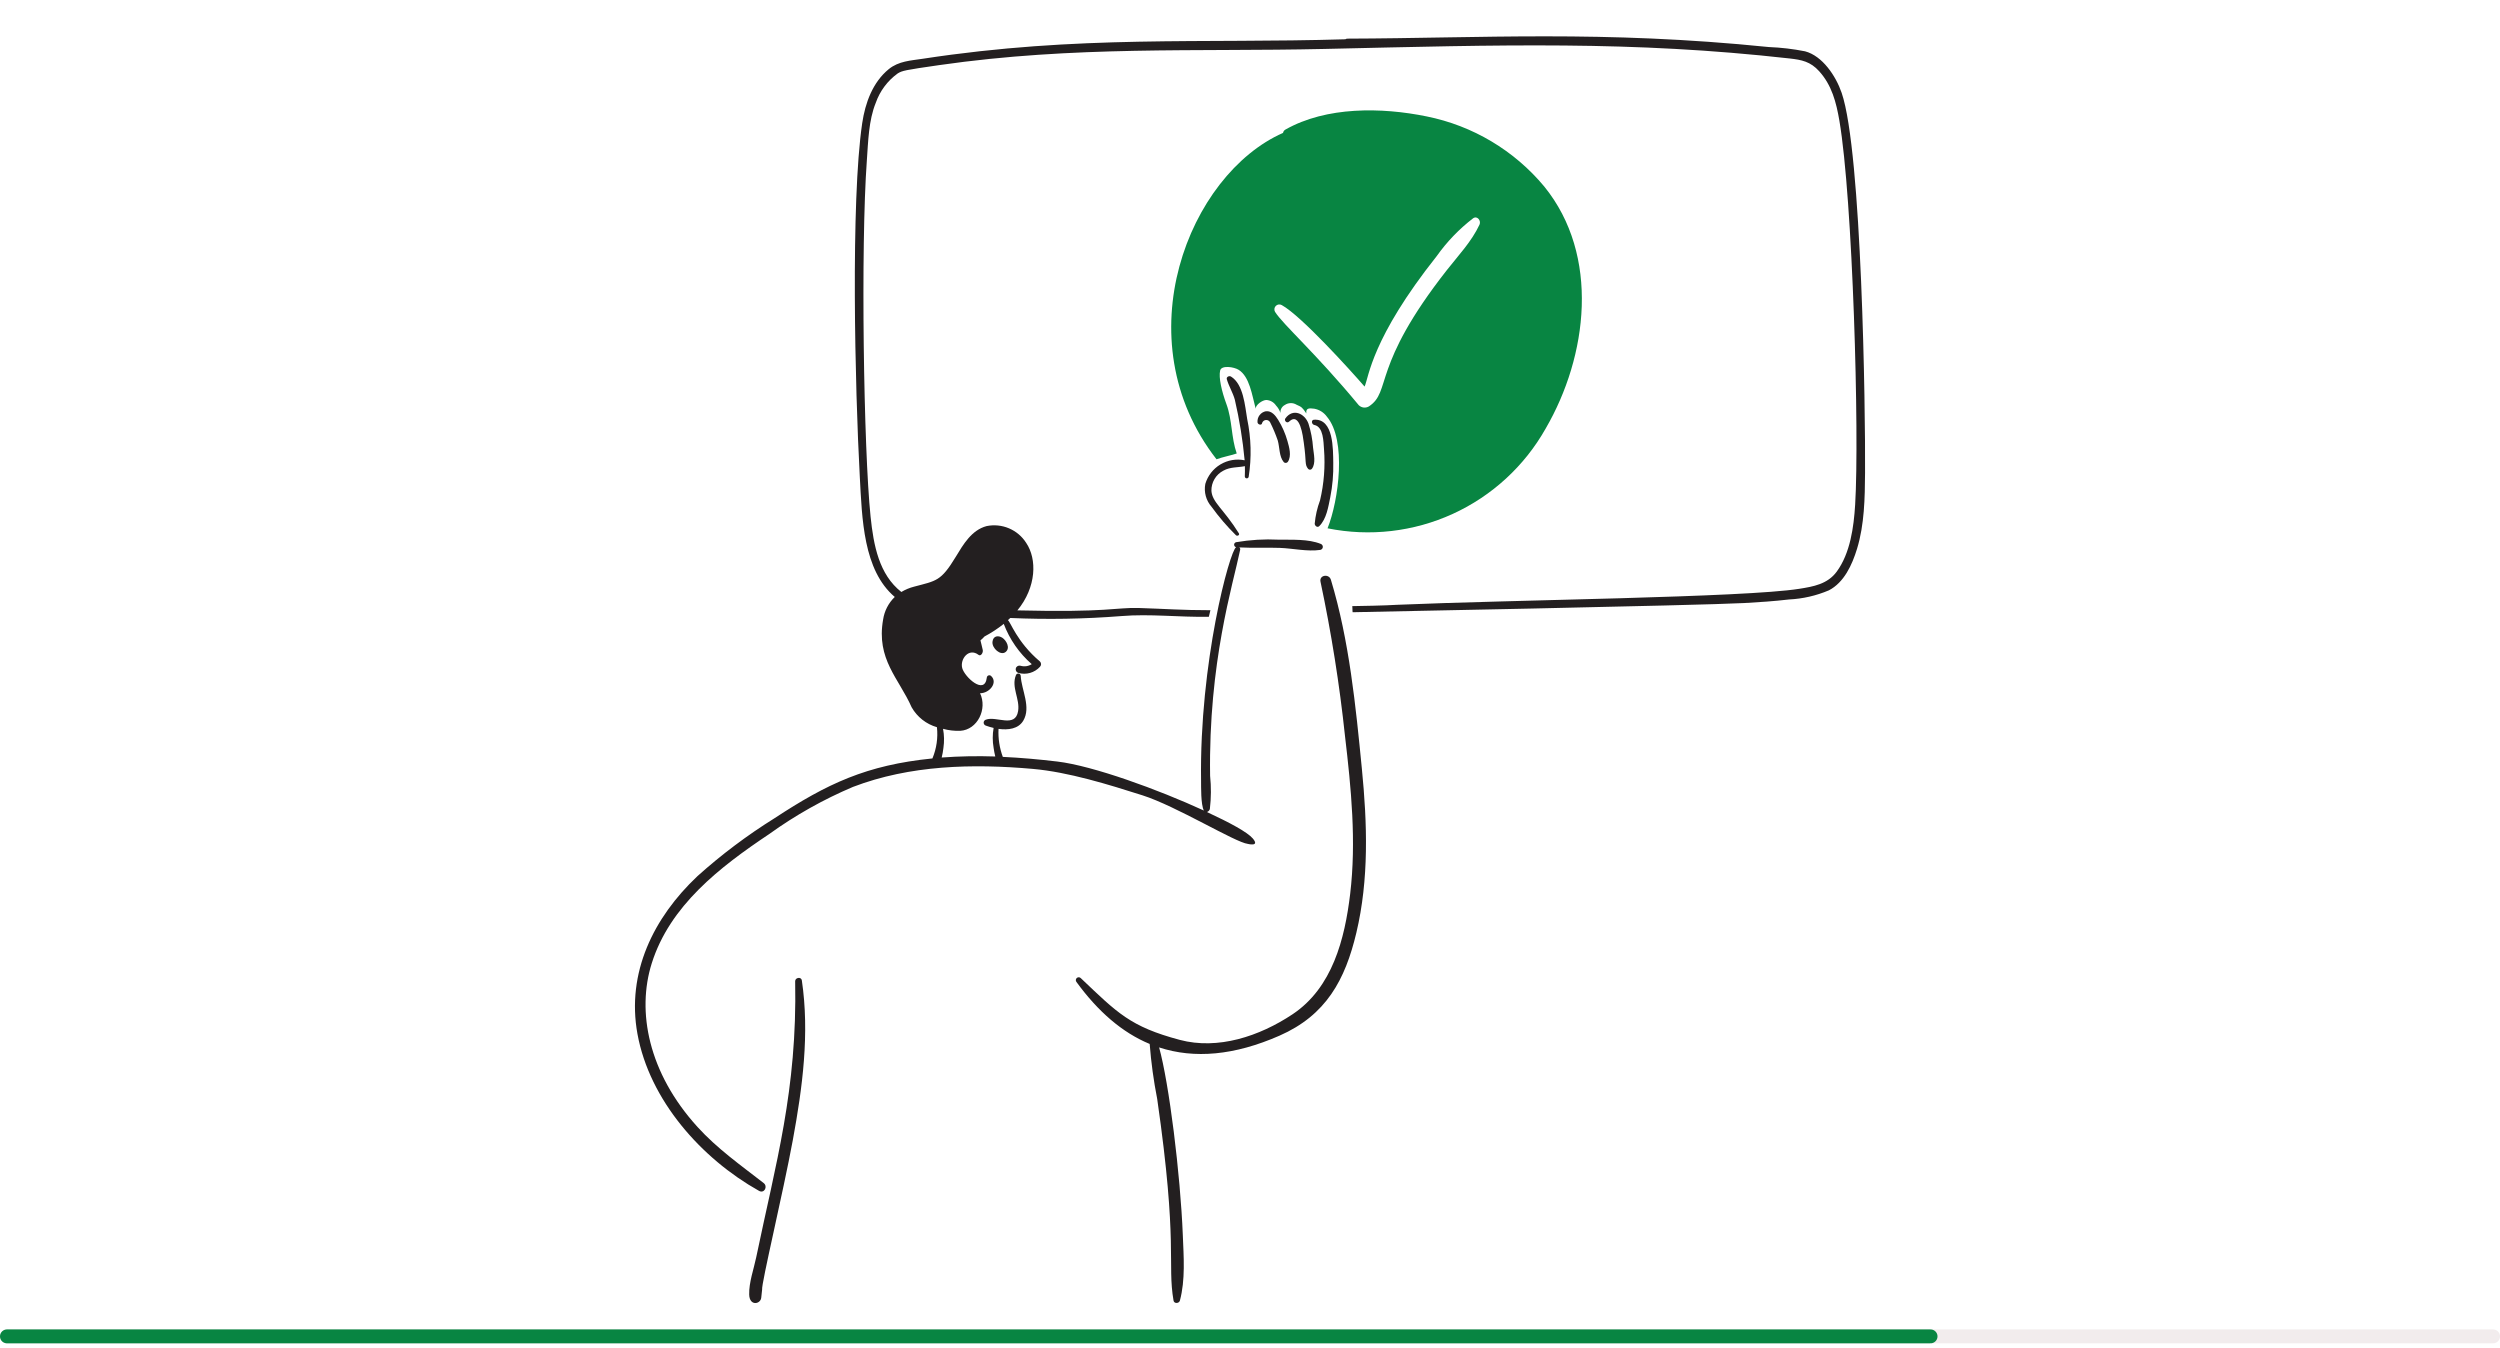
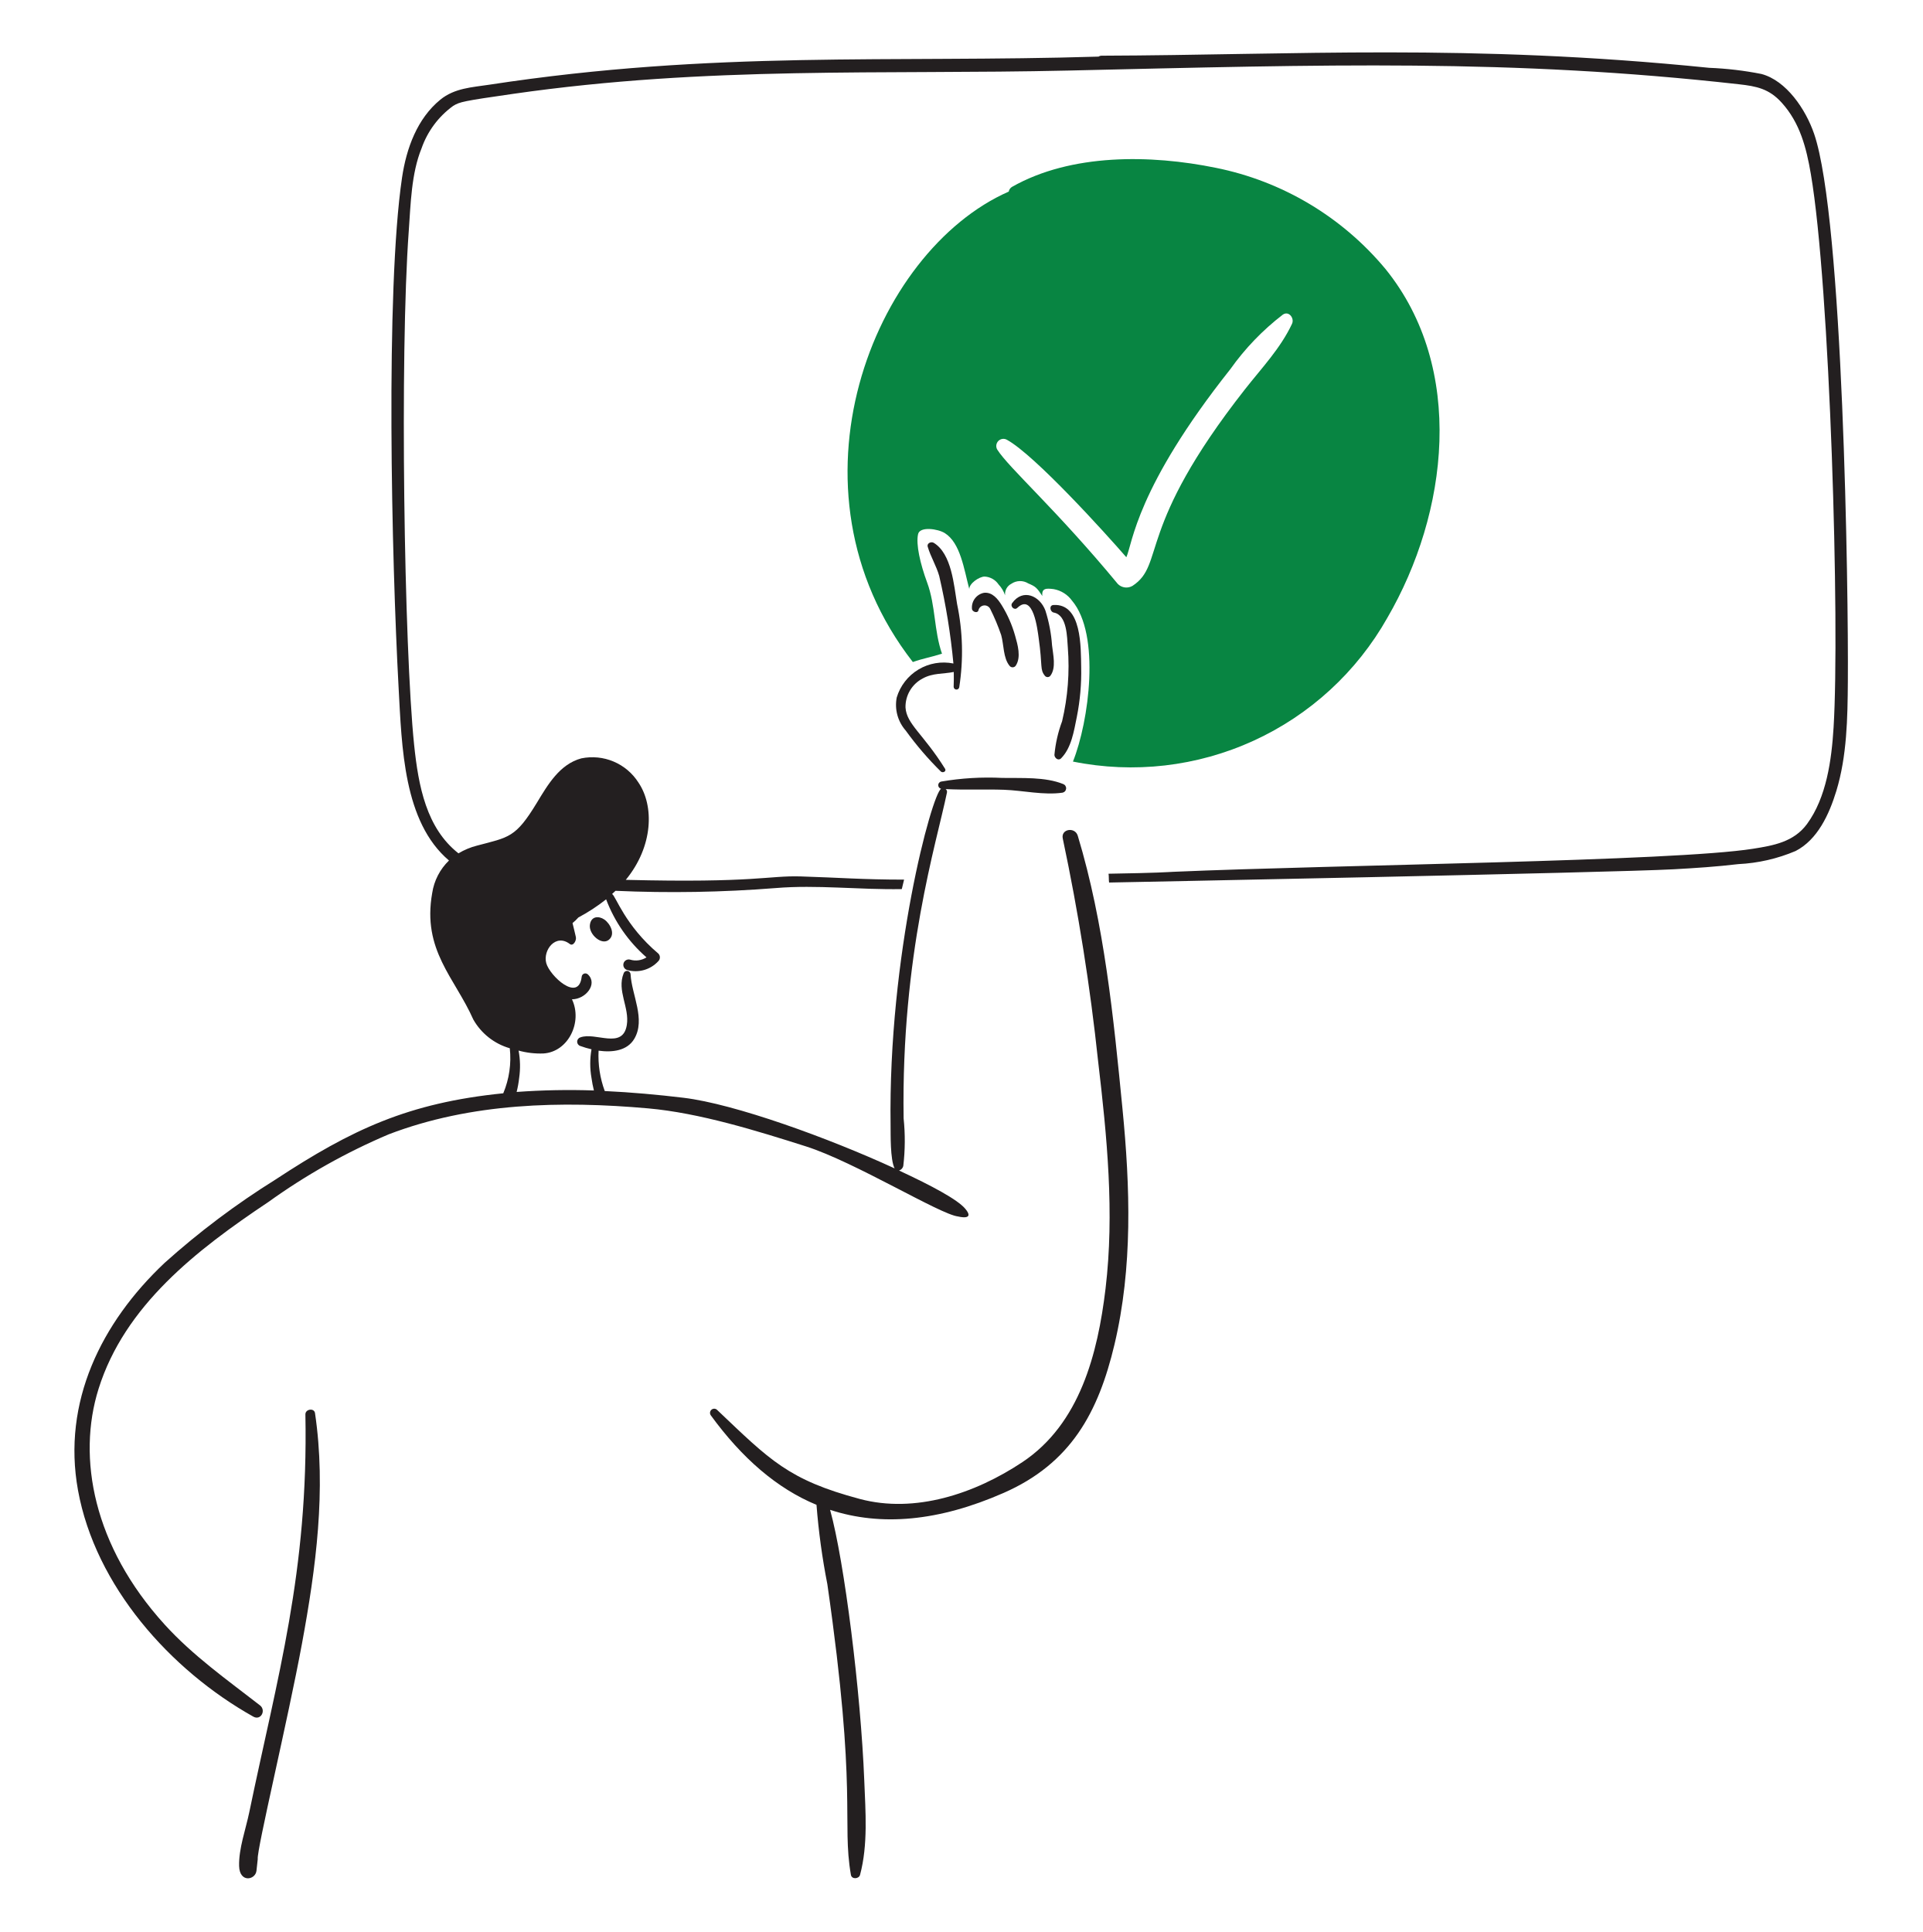
- <svg xmlns="http://www.w3.org/2000/svg" width="360" height="194" viewBox="0 0 360 194" fill="none">
-   <path d="M222.38 26.866C218.053 21.663 212.075 18.098 205.44 16.764C198.946 15.436 191.004 15.315 185.099 18.659C185.009 18.708 184.932 18.777 184.873 18.86C184.813 18.943 184.773 19.038 184.756 19.139C171.207 25.097 161.697 48.822 175.177 66.135C176.159 65.782 177.027 65.644 178.088 65.302C177.277 62.973 177.459 60.508 176.604 58.19C175.918 56.33 175.465 54.366 175.702 53.35C175.886 52.562 177.688 52.825 178.374 53.258C179.932 54.242 180.284 56.844 180.816 58.852C180.794 58.304 181.787 57.604 182.346 57.597C182.624 57.611 182.894 57.689 183.136 57.826C183.377 57.962 183.584 58.154 183.739 58.384C184.032 58.694 184.254 59.064 184.389 59.469C184.366 59.236 184.414 59.001 184.525 58.796C184.637 58.59 184.809 58.423 185.017 58.317C185.265 58.147 185.556 58.054 185.857 58.048C186.157 58.041 186.452 58.123 186.707 58.282C187.436 58.593 187.551 58.694 188.111 59.538C188.031 58.762 188.476 58.751 189.252 58.853C189.987 58.986 190.641 59.4 191.076 60.005C193.935 63.379 192.775 72.07 191.168 76.078C197.248 77.306 203.561 76.579 209.202 73.999C214.843 71.42 219.523 67.121 222.571 61.718C228.649 51.267 230.426 36.799 222.38 26.866ZM213.054 32.338C211.908 34.791 210.016 36.767 208.35 38.891C197.412 52.827 200.42 56.363 197.118 58.525C196.888 58.66 196.62 58.716 196.356 58.683C196.092 58.65 195.846 58.53 195.657 58.343C189.451 50.837 184.765 46.747 183.602 44.903C183.525 44.767 183.495 44.61 183.516 44.456C183.537 44.302 183.608 44.159 183.718 44.048C183.828 43.938 183.972 43.867 184.126 43.846C184.28 43.825 184.437 43.855 184.572 43.932C187.356 45.456 194.428 53.277 196.501 55.667C197.123 54.301 197.461 48.769 206.889 36.878C208.354 34.812 210.12 32.977 212.128 31.433C212.736 31.012 213.304 31.798 213.054 32.334V32.338Z" fill="#088542" />
-   <path d="M144.356 91.853C143.809 91.482 143.012 91.501 142.916 92.423C142.82 93.346 144.091 94.472 144.811 93.885C145.531 93.297 144.903 92.224 144.356 91.853Z" fill="#231F20" />
-   <path d="M179.595 60.335C179.278 58.462 179.059 55.322 177.266 54.227C177.004 54.067 176.561 54.272 176.661 54.611C176.956 55.625 177.525 56.519 177.813 57.545C178.48 60.422 178.953 63.341 179.229 66.281C178.031 66.038 176.785 66.253 175.737 66.882C174.689 67.512 173.914 68.511 173.565 69.682C173.454 70.265 173.477 70.865 173.633 71.437C173.79 72.008 174.075 72.537 174.467 72.982C175.52 74.439 176.692 75.806 177.972 77.069C178.164 77.252 178.56 77.06 178.394 76.795C176.205 73.29 174.554 72.352 174.444 70.676C174.431 70.081 174.585 69.494 174.889 68.982C175.192 68.47 175.632 68.053 176.16 67.778C177.175 67.216 178.193 67.344 179.265 67.127C179.276 67.618 179.272 68.109 179.253 68.6C179.252 68.671 179.278 68.74 179.326 68.794C179.374 68.847 179.441 68.879 179.512 68.885C179.583 68.891 179.654 68.869 179.71 68.825C179.766 68.78 179.803 68.716 179.813 68.645C180.242 65.884 180.168 63.069 179.595 60.335Z" fill="#231F20" />
-   <path d="M181.741 60.918C181.779 60.798 181.852 60.693 181.95 60.614C182.048 60.536 182.168 60.489 182.293 60.48C182.418 60.47 182.543 60.498 182.652 60.559C182.762 60.621 182.85 60.714 182.906 60.827C183.329 61.672 183.695 62.546 184.001 63.441C184.273 64.401 184.193 65.745 184.846 66.523C184.884 66.57 184.933 66.606 184.988 66.63C185.043 66.654 185.103 66.665 185.163 66.662C185.223 66.658 185.281 66.641 185.333 66.611C185.385 66.581 185.429 66.539 185.462 66.489C186.01 65.648 185.647 64.399 185.394 63.513C185.093 62.44 184.644 61.414 184.059 60.466C183.668 59.839 183.123 59.133 182.288 59.218C181.932 59.286 181.613 59.481 181.391 59.766C181.168 60.052 181.057 60.41 181.079 60.771C181.064 61.136 181.697 61.328 181.741 60.918Z" fill="#231F20" />
-   <path d="M185.611 60.726C187.219 59.183 187.627 62.917 187.745 63.739C188.155 66.627 187.841 66.857 188.373 67.518C188.407 67.558 188.45 67.589 188.499 67.61C188.547 67.631 188.6 67.641 188.653 67.639C188.705 67.637 188.757 67.623 188.803 67.598C188.85 67.573 188.89 67.537 188.921 67.495C189.51 66.704 189.183 65.395 189.081 64.47C189 63.291 188.777 62.126 188.419 60.999C187.876 59.526 186.176 58.748 185.097 60.246C184.863 60.568 185.313 61.014 185.611 60.726Z" fill="#231F20" />
-   <path d="M189.253 61.193C190.597 61.441 190.574 63.658 190.657 64.685C190.849 67.154 190.656 69.638 190.086 72.049C189.681 73.132 189.423 74.264 189.318 75.416C189.33 75.724 189.707 76.033 189.98 75.758C191.019 74.719 191.272 73.008 191.556 71.615C191.882 69.98 192.027 68.315 191.99 66.649C191.952 64.729 192.079 60.252 189.215 60.439C188.761 60.469 188.876 61.123 189.253 61.193Z" fill="#231F20" />
-   <path d="M179.629 120.951C179.686 120.996 179.698 121.008 179.629 120.951V120.951Z" fill="#231F20" />
-   <path d="M114.162 164.193C115.559 156.623 116.599 148.833 115.464 141.168C115.382 140.62 114.494 140.757 114.504 141.294C114.81 157.032 111.699 167.529 108.898 181.038C108.549 182.729 107.834 184.68 107.883 186.414C107.932 188.124 109.515 187.809 109.617 186.881L109.744 185.718C109.62 184.854 112.744 171.875 114.162 164.193Z" fill="#231F20" />
-   <path d="M196.113 110.734C195.218 101.626 194.304 92.27 191.65 83.487C191.374 82.574 189.936 82.801 190.154 83.775C191.712 91.121 192.89 98.544 193.682 106.012C194.57 113.535 195.326 121.171 194.424 128.729C193.648 135.212 191.866 142.233 186.125 146.057C181.342 149.242 175.373 151.204 169.892 149.744C162.734 147.836 160.897 145.85 155.646 140.863C155.573 140.782 155.472 140.733 155.364 140.726C155.256 140.718 155.15 140.753 155.067 140.822C154.984 140.892 154.931 140.991 154.92 141.099C154.908 141.206 154.94 141.314 155.006 141.4C158.112 145.663 161.604 148.696 165.554 150.328C165.761 152.991 166.123 155.64 166.639 158.262C169.666 179.291 168.058 181.892 168.99 187.29C169.071 187.759 169.79 187.714 169.904 187.29C170.71 184.279 170.448 180.967 170.326 177.882C169.977 169.05 168.339 155.957 166.912 150.828C171.993 152.495 177.754 151.986 184.241 149.139C190.974 146.184 193.707 141.086 195.314 134.322C197.147 126.601 196.885 118.601 196.113 110.734Z" fill="#231F20" />
-   <path d="M265.199 13.372C264.357 10.917 262.425 8.053 259.936 7.39C258.212 7.049 256.464 6.843 254.708 6.774C230.735 4.34 213.3 5.501 194.047 5.564C193.933 5.561 193.822 5.593 193.727 5.655C172.926 6.293 155.41 5.015 132.864 8.463C131.152 8.725 129.408 8.793 127.978 9.959C125.681 11.839 124.593 14.788 124.155 17.755C122.49 29.023 123.116 55.894 123.812 68.668C124.138 74.644 124.292 82.101 128.846 85.962C127.944 86.832 127.354 87.976 127.168 89.216C126.153 94.935 129.432 97.675 131.278 101.852C132.071 103.246 133.378 104.274 134.919 104.718C135.086 106.248 134.862 107.795 134.268 109.215C124.77 110.175 119.14 112.826 111.516 117.834C107.591 120.281 103.886 123.065 100.444 126.155C94.12 132.114 90.192 140.06 91.791 148.872C93.525 158.427 100.995 166.834 109.302 171.486C110.056 171.908 110.606 170.854 109.964 170.356C106.658 167.79 103.276 165.401 100.444 162.285C93.33 154.457 91.679 145.632 93.846 138.735C96.455 130.432 103.6 124.887 110.797 120.082C114.544 117.385 118.579 115.115 122.829 113.314C131.057 110.167 140.055 109.954 148.731 110.722C153.856 111.177 159.587 112.958 164.506 114.523C169.381 116.074 177.885 121.315 179.689 121.521C179.689 121.521 181.45 121.975 180.408 120.745C179.623 119.818 177.063 118.45 173.798 116.932C173.901 116.9 173.993 116.842 174.067 116.764C174.141 116.686 174.194 116.59 174.221 116.486C174.409 114.902 174.42 113.302 174.255 111.715C174.011 95.365 177.543 84.222 178.582 79.182C178.599 79.117 178.596 79.048 178.574 78.985C178.551 78.922 178.51 78.867 178.456 78.827C180.396 78.93 182.349 78.827 184.289 78.896C186.184 78.964 188.263 79.459 190.134 79.184C190.228 79.163 190.313 79.114 190.377 79.041C190.441 78.969 190.479 78.877 190.487 78.781C190.495 78.685 190.471 78.589 190.42 78.507C190.369 78.425 190.293 78.362 190.203 78.327C188.39 77.589 186.048 77.745 184.118 77.711C182.071 77.609 180.02 77.731 177.999 78.076C177.918 78.094 177.845 78.14 177.793 78.205C177.741 78.27 177.712 78.352 177.712 78.435C177.712 78.519 177.741 78.6 177.793 78.665C177.845 78.731 177.918 78.776 177.999 78.795C177.08 79.321 172.701 95.403 172.954 112.448C172.966 113.277 172.906 115.821 173.354 116.717C166.756 113.68 157.373 110.274 152.269 109.663C149.677 109.352 147.041 109.114 144.404 108.991C143.929 107.702 143.719 106.33 143.788 104.959C145.169 105.151 146.642 104.969 147.349 103.783C148.514 101.83 147.091 99.376 146.985 97.332C146.982 97.248 146.949 97.167 146.892 97.105C146.836 97.042 146.759 97.002 146.675 96.991C146.591 96.98 146.506 96.999 146.435 97.045C146.364 97.091 146.312 97.16 146.288 97.241C145.596 98.963 146.894 100.655 146.607 102.401C146.198 104.89 143.47 103.057 141.962 103.634C141.87 103.662 141.791 103.719 141.734 103.796C141.677 103.873 141.646 103.966 141.646 104.062C141.646 104.158 141.677 104.251 141.734 104.328C141.791 104.405 141.87 104.462 141.962 104.49C142.327 104.624 142.701 104.734 143.08 104.821C142.913 105.769 142.913 106.738 143.08 107.686C143.138 108.106 143.218 108.522 143.32 108.934C140.747 108.846 138.171 108.895 135.603 109.082C135.718 108.624 135.802 108.158 135.854 107.689C135.987 106.779 135.968 105.853 135.797 104.95C136.603 105.171 137.439 105.269 138.274 105.238C140.763 105.086 142.21 102.099 141.129 99.827C142.513 99.827 143.734 98.277 142.714 97.338C142.663 97.29 142.599 97.258 142.531 97.246C142.462 97.233 142.391 97.24 142.326 97.267C142.261 97.293 142.205 97.338 142.165 97.395C142.125 97.452 142.101 97.52 142.098 97.59C141.79 100.171 138.899 97.476 138.56 96.208C138.214 94.919 139.505 93.22 140.912 94.302C141.253 94.565 141.607 93.948 141.516 93.594C141.4 93.138 141.311 92.67 141.185 92.213C141.395 92.043 141.589 91.856 141.767 91.654C142.745 91.135 143.674 90.527 144.541 89.839C145.385 92.076 146.77 94.068 148.573 95.638C148.334 95.791 148.064 95.89 147.782 95.93C147.501 95.969 147.214 95.947 146.941 95.865C146.804 95.827 146.656 95.845 146.532 95.916C146.408 95.986 146.316 96.103 146.278 96.241C146.24 96.379 146.258 96.526 146.328 96.65C146.399 96.775 146.516 96.866 146.653 96.904C147.202 97.059 147.784 97.057 148.332 96.9C148.88 96.743 149.374 96.436 149.758 96.014C149.857 95.914 149.913 95.778 149.913 95.638C149.913 95.496 149.857 95.361 149.758 95.261C146.398 92.425 145.484 89.453 145.135 89.309C145.249 89.206 145.363 89.092 145.477 88.989C150.809 89.227 156.15 89.135 161.47 88.715C165.615 88.371 169.718 88.892 174.073 88.818C174.153 88.51 174.221 88.19 174.301 87.871C170.173 87.871 167.805 87.669 163.97 87.551C160.727 87.455 159.471 88.217 146.505 87.894C149.266 84.534 149.345 80.502 147.772 78.178C147.179 77.243 146.315 76.511 145.295 76.079C144.276 75.647 143.149 75.535 142.065 75.758C139.906 76.334 138.712 78.398 137.635 80.174C135.489 83.718 134.841 83.622 131.63 84.478C130.984 84.643 130.365 84.902 129.793 85.246C126.586 82.727 125.794 78.545 125.363 74.398C124.361 64.726 123.923 35.492 124.827 23.086C125.019 20.415 125.081 17.326 126.106 14.821C126.699 13.115 127.803 11.633 129.268 10.575C129.925 10.178 130.214 10.1 135.25 9.376C154.786 6.569 172.175 7.472 190.693 7.048C216.368 6.461 234.927 5.865 257.69 8.418C259.448 8.615 260.705 8.862 261.97 10.267C263.777 12.274 264.416 14.719 264.871 17.379C266.791 28.611 267.772 62.412 267.142 72.675C266.942 75.928 266.432 79.659 264.493 82.309C263.168 84.123 261.104 84.468 259.106 84.786C251.169 86.05 217.684 86.381 201.207 87.09C200.605 87.116 199.742 87.201 194.723 87.282C194.769 87.522 194.735 87.933 194.78 88.162C194.876 88.162 244.796 87.185 251.172 86.838C253.318 86.72 255.476 86.578 257.622 86.323C259.594 86.228 261.535 85.784 263.352 85.011C265.535 83.886 266.698 81.37 267.416 79.017C268.48 75.526 268.541 71.735 268.568 68.082C268.635 59.048 268.108 21.86 265.199 13.372Z" fill="#231F20" />
-   <path d="M1 192.438H359" stroke="#F2ECED" stroke-width="2" stroke-linecap="round" />
-   <path d="M1 192.438H278" stroke="#088542" stroke-width="2" stroke-linecap="round" />
+ <svg xmlns="http://www.w3.org/2000/svg" width="192" height="193" viewBox="0 0 192 193" fill="none">
+   <path d="M138.38 26.866C134.053 21.663 128.075 18.098 121.44 16.764C114.946 15.436 107.004 15.315 101.099 18.659C101.009 18.708 100.932 18.777 100.873 18.86C100.813 18.943 100.773 19.038 100.756 19.139C87.207 25.097 77.697 48.822 91.177 66.135C92.159 65.782 93.027 65.644 94.088 65.302C93.277 62.973 93.459 60.508 92.604 58.19C91.918 56.33 91.465 54.366 91.702 53.35C91.886 52.562 93.688 52.825 94.374 53.258C95.932 54.242 96.284 56.844 96.816 58.852C96.794 58.304 97.787 57.604 98.346 57.597C98.624 57.611 98.894 57.689 99.136 57.826C99.377 57.962 99.584 58.154 99.739 58.384C100.032 58.694 100.254 59.064 100.389 59.469C100.366 59.236 100.414 59.001 100.525 58.796C100.637 58.59 100.809 58.423 101.017 58.317C101.265 58.147 101.556 58.054 101.857 58.048C102.157 58.041 102.452 58.123 102.707 58.282C103.436 58.593 103.551 58.694 104.111 59.538C104.031 58.762 104.476 58.751 105.252 58.853C105.987 58.986 106.641 59.4 107.076 60.005C109.935 63.379 108.775 72.07 107.168 76.078C113.248 77.306 119.561 76.579 125.202 73.999C130.843 71.42 135.523 67.121 138.571 61.718C144.649 51.267 146.426 36.799 138.38 26.866ZM129.054 32.338C127.908 34.791 126.016 36.767 124.35 38.891C113.412 52.827 116.42 56.363 113.118 58.525C112.888 58.66 112.62 58.716 112.356 58.683C112.092 58.65 111.846 58.53 111.657 58.343C105.451 50.837 100.765 46.747 99.602 44.903C99.525 44.767 99.495 44.61 99.516 44.456C99.537 44.302 99.608 44.159 99.718 44.048C99.829 43.938 99.972 43.867 100.126 43.846C100.28 43.825 100.437 43.855 100.572 43.932C103.356 45.456 110.428 53.277 112.501 55.667C113.123 54.301 113.461 48.769 122.889 36.878C124.354 34.812 126.12 32.977 128.128 31.433C128.736 31.012 129.304 31.798 129.054 32.334V32.338Z" fill="#088542" />
+   <path d="M60.356 91.853C59.809 91.482 59.012 91.501 58.916 92.423C58.82 93.346 60.091 94.472 60.811 93.885C61.531 93.297 60.904 92.224 60.356 91.853Z" fill="#231F20" />
+   <path d="M95.595 60.335C95.278 58.462 95.059 55.322 93.266 54.227C93.004 54.067 92.561 54.272 92.661 54.611C92.956 55.625 93.525 56.519 93.813 57.545C94.48 60.422 94.953 63.341 95.229 66.281C94.031 66.038 92.785 66.253 91.737 66.882C90.689 67.512 89.914 68.511 89.565 69.682C89.454 70.265 89.477 70.865 89.633 71.437C89.79 72.008 90.075 72.537 90.467 72.982C91.52 74.439 92.692 75.806 93.972 77.069C94.164 77.252 94.56 77.06 94.394 76.795C92.205 73.29 90.554 72.352 90.444 70.676C90.431 70.081 90.585 69.494 90.889 68.982C91.192 68.47 91.632 68.053 92.16 67.778C93.175 67.216 94.192 67.344 95.265 67.127C95.276 67.618 95.272 68.109 95.253 68.6C95.252 68.671 95.278 68.74 95.326 68.794C95.374 68.847 95.441 68.879 95.512 68.885C95.583 68.891 95.654 68.869 95.71 68.825C95.766 68.78 95.803 68.716 95.813 68.645C96.242 65.884 96.168 63.069 95.595 60.335Z" fill="#231F20" />
+   <path d="M97.741 60.918C97.779 60.798 97.852 60.693 97.95 60.614C98.048 60.536 98.168 60.489 98.293 60.48C98.418 60.47 98.543 60.498 98.652 60.559C98.761 60.621 98.85 60.714 98.906 60.827C99.329 61.672 99.695 62.546 100.001 63.441C100.273 64.401 100.193 65.745 100.846 66.523C100.884 66.57 100.933 66.606 100.988 66.63C101.043 66.654 101.103 66.665 101.163 66.662C101.223 66.658 101.281 66.641 101.333 66.611C101.385 66.581 101.429 66.539 101.462 66.489C102.01 65.648 101.647 64.399 101.394 63.513C101.093 62.44 100.644 61.414 100.059 60.466C99.668 59.839 99.123 59.133 98.288 59.218C97.933 59.286 97.613 59.481 97.391 59.766C97.168 60.052 97.057 60.41 97.079 60.771C97.064 61.136 97.697 61.328 97.741 60.918Z" fill="#231F20" />
+   <path d="M101.611 60.726C103.219 59.183 103.627 62.917 103.745 63.739C104.155 66.627 103.841 66.857 104.373 67.518C104.407 67.558 104.45 67.589 104.499 67.61C104.547 67.631 104.6 67.641 104.653 67.639C104.705 67.637 104.757 67.623 104.803 67.598C104.85 67.573 104.89 67.537 104.921 67.495C105.51 66.704 105.183 65.395 105.081 64.47C105 63.291 104.777 62.126 104.419 60.999C103.876 59.526 102.176 58.748 101.097 60.246C100.863 60.568 101.313 61.014 101.611 60.726Z" fill="#231F20" />
+   <path d="M105.253 61.193C106.597 61.441 106.574 63.658 106.657 64.685C106.849 67.154 106.656 69.638 106.086 72.049C105.681 73.132 105.423 74.264 105.318 75.416C105.33 75.724 105.707 76.033 105.98 75.758C107.019 74.719 107.272 73.008 107.556 71.615C107.882 69.98 108.027 68.315 107.99 66.649C107.952 64.729 108.079 60.252 105.215 60.439C104.761 60.469 104.876 61.123 105.253 61.193Z" fill="#231F20" />
+   <path d="M95.629 120.951C95.686 120.996 95.698 121.008 95.629 120.951V120.951Z" fill="#231F20" />
+   <path d="M30.162 164.193C31.559 156.623 32.599 148.833 31.464 141.168C31.382 140.62 30.494 140.757 30.504 141.294C30.81 157.032 27.699 167.529 24.898 181.038C24.549 182.729 23.834 184.68 23.883 186.414C23.932 188.124 25.515 187.809 25.617 186.881L25.744 185.718C25.62 184.854 28.744 171.875 30.162 164.193Z" fill="#231F20" />
+   <path d="M112.113 110.734C111.218 101.626 110.304 92.27 107.65 83.487C107.374 82.574 105.936 82.801 106.154 83.775C107.712 91.121 108.89 98.544 109.682 106.012C110.57 113.535 111.326 121.171 110.424 128.729C109.648 135.212 107.866 142.233 102.125 146.057C97.342 149.242 91.373 151.204 85.892 149.744C78.734 147.836 76.897 145.85 71.646 140.863C71.573 140.782 71.472 140.733 71.364 140.726C71.256 140.718 71.15 140.753 71.067 140.822C70.984 140.892 70.931 140.991 70.92 141.099C70.909 141.206 70.939 141.314 71.006 141.4C74.112 145.663 77.604 148.696 81.554 150.328C81.761 152.991 82.123 155.64 82.639 158.262C85.666 179.291 84.058 181.892 84.99 187.29C85.071 187.759 85.79 187.714 85.904 187.29C86.71 184.279 86.448 180.967 86.326 177.882C85.977 169.05 84.339 155.957 82.912 150.828C87.993 152.495 93.754 151.986 100.241 149.139C106.974 146.184 109.707 141.086 111.314 134.322C113.147 126.601 112.885 118.601 112.113 110.734Z" fill="#231F20" />
+   <path d="M181.199 13.372C180.357 10.917 178.425 8.053 175.936 7.39C174.212 7.049 172.464 6.843 170.708 6.774C146.735 4.34 129.3 5.501 110.047 5.564C109.933 5.561 109.822 5.593 109.727 5.655C88.926 6.293 71.409 5.015 48.864 8.463C47.152 8.725 45.408 8.793 43.978 9.959C41.681 11.839 40.593 14.788 40.155 17.755C38.49 29.023 39.116 55.894 39.812 68.668C40.138 74.644 40.292 82.101 44.846 85.962C43.944 86.832 43.354 87.976 43.168 89.216C42.153 94.935 45.432 97.675 47.278 101.852C48.071 103.246 49.378 104.274 50.919 104.718C51.086 106.248 50.862 107.795 50.268 109.215C40.77 110.175 35.14 112.826 27.516 117.834C23.591 120.281 19.886 123.065 16.444 126.155C10.12 132.114 6.192 140.06 7.791 148.872C9.525 158.427 16.995 166.834 25.302 171.486C26.056 171.908 26.606 170.854 25.964 170.356C22.658 167.79 19.276 165.401 16.444 162.285C9.33 154.457 7.679 145.632 9.846 138.735C12.455 130.432 19.6 124.887 26.797 120.082C30.544 117.385 34.579 115.115 38.829 113.314C47.057 110.167 56.055 109.954 64.731 110.722C69.856 111.177 75.587 112.958 80.507 114.523C85.381 116.074 93.885 121.315 95.689 121.521C95.689 121.521 97.451 121.975 96.408 120.745C95.623 119.818 93.063 118.45 89.798 116.932C89.901 116.9 89.993 116.842 90.067 116.764C90.141 116.686 90.194 116.59 90.221 116.486C90.409 114.902 90.421 113.302 90.255 111.715C90.011 95.365 93.543 84.222 94.582 79.182C94.599 79.117 94.596 79.048 94.574 78.985C94.551 78.922 94.51 78.867 94.456 78.827C96.396 78.93 98.349 78.827 100.289 78.896C102.184 78.964 104.263 79.459 106.134 79.184C106.228 79.163 106.313 79.114 106.377 79.041C106.441 78.969 106.479 78.877 106.487 78.781C106.495 78.685 106.471 78.589 106.42 78.507C106.369 78.425 106.293 78.362 106.203 78.327C104.39 77.589 102.048 77.745 100.118 77.711C98.071 77.609 96.019 77.731 93.999 78.076C93.918 78.094 93.845 78.14 93.793 78.205C93.74 78.27 93.712 78.352 93.712 78.435C93.712 78.519 93.74 78.6 93.793 78.665C93.845 78.731 93.918 78.776 93.999 78.795C93.08 79.321 88.701 95.403 88.954 112.448C88.966 113.277 88.906 115.821 89.354 116.717C82.756 113.68 73.373 110.274 68.269 109.663C65.677 109.352 63.041 109.114 60.404 108.991C59.929 107.702 59.719 106.33 59.788 104.959C61.169 105.151 62.642 104.969 63.349 103.783C64.514 101.83 63.091 99.376 62.984 97.332C62.982 97.248 62.949 97.167 62.892 97.105C62.836 97.042 62.758 97.002 62.675 96.991C62.591 96.98 62.506 96.999 62.435 97.045C62.364 97.091 62.312 97.16 62.288 97.241C61.596 98.963 62.894 100.655 62.607 102.401C62.198 104.89 59.47 103.057 57.962 103.634C57.87 103.662 57.791 103.719 57.734 103.796C57.677 103.873 57.646 103.966 57.646 104.062C57.646 104.158 57.677 104.251 57.734 104.328C57.791 104.405 57.87 104.462 57.962 104.49C58.327 104.624 58.701 104.734 59.08 104.821C58.913 105.769 58.913 106.738 59.08 107.686C59.138 108.106 59.218 108.522 59.32 108.934C56.747 108.846 54.171 108.895 51.603 109.082C51.718 108.624 51.802 108.158 51.854 107.689C51.987 106.779 51.968 105.853 51.797 104.95C52.603 105.171 53.439 105.269 54.275 105.238C56.763 105.086 58.211 102.099 57.129 99.827C58.513 99.827 59.734 98.277 58.715 97.338C58.663 97.29 58.599 97.258 58.531 97.246C58.462 97.233 58.391 97.24 58.326 97.267C58.261 97.293 58.205 97.338 58.165 97.395C58.124 97.452 58.101 97.52 58.098 97.59C57.79 100.171 54.899 97.476 54.56 96.208C54.214 94.919 55.505 93.22 56.912 94.302C57.253 94.565 57.607 93.948 57.516 93.594C57.4 93.138 57.311 92.67 57.185 92.213C57.395 92.043 57.589 91.856 57.767 91.654C58.745 91.135 59.674 90.527 60.541 89.839C61.385 92.076 62.77 94.068 64.573 95.638C64.334 95.791 64.064 95.89 63.782 95.93C63.501 95.969 63.214 95.947 62.941 95.865C62.804 95.827 62.656 95.845 62.532 95.916C62.407 95.986 62.316 96.103 62.278 96.241C62.24 96.379 62.258 96.526 62.328 96.65C62.399 96.775 62.516 96.866 62.653 96.904C63.202 97.059 63.784 97.057 64.332 96.9C64.88 96.743 65.374 96.436 65.758 96.014C65.857 95.914 65.912 95.778 65.912 95.638C65.912 95.496 65.857 95.361 65.758 95.261C62.398 92.425 61.484 89.453 61.135 89.309C61.249 89.206 61.363 89.092 61.477 88.989C66.809 89.227 72.15 89.135 77.47 88.715C81.615 88.371 85.718 88.892 90.073 88.818C90.153 88.51 90.221 88.19 90.301 87.871C86.173 87.871 83.805 87.669 79.97 87.551C76.727 87.455 75.471 88.217 62.505 87.894C65.266 84.534 65.345 80.502 63.772 78.178C63.178 77.243 62.315 76.511 61.295 76.079C60.276 75.647 59.149 75.535 58.065 75.758C55.906 76.334 54.712 78.398 53.635 80.174C51.489 83.718 50.84 83.622 47.63 84.478C46.984 84.643 46.364 84.902 45.793 85.246C42.587 82.727 41.794 78.545 41.363 74.398C40.361 64.726 39.923 35.492 40.827 23.086C41.019 20.415 41.081 17.326 42.105 14.821C42.699 13.115 43.803 11.633 45.268 10.575C45.925 10.178 46.214 10.1 51.249 9.376C70.787 6.569 88.175 7.472 106.693 7.048C132.368 6.461 150.927 5.865 173.69 8.418C175.448 8.615 176.705 8.862 177.97 10.267C179.777 12.274 180.416 14.719 180.871 17.379C182.791 28.611 183.772 62.412 183.142 72.675C182.942 75.928 182.432 79.659 180.493 82.309C179.168 84.123 177.104 84.468 175.106 84.786C167.169 86.05 133.684 86.381 117.207 87.09C116.605 87.116 115.742 87.201 110.723 87.282C110.769 87.522 110.735 87.933 110.78 88.162C110.876 88.162 160.796 87.185 167.172 86.838C169.318 86.72 171.476 86.578 173.622 86.323C175.594 86.228 177.535 85.784 179.352 85.011C181.535 83.886 182.698 81.37 183.416 79.017C184.48 75.526 184.541 71.735 184.568 68.082C184.635 59.048 184.108 21.86 181.199 13.372Z" fill="#231F20" />
</svg>
